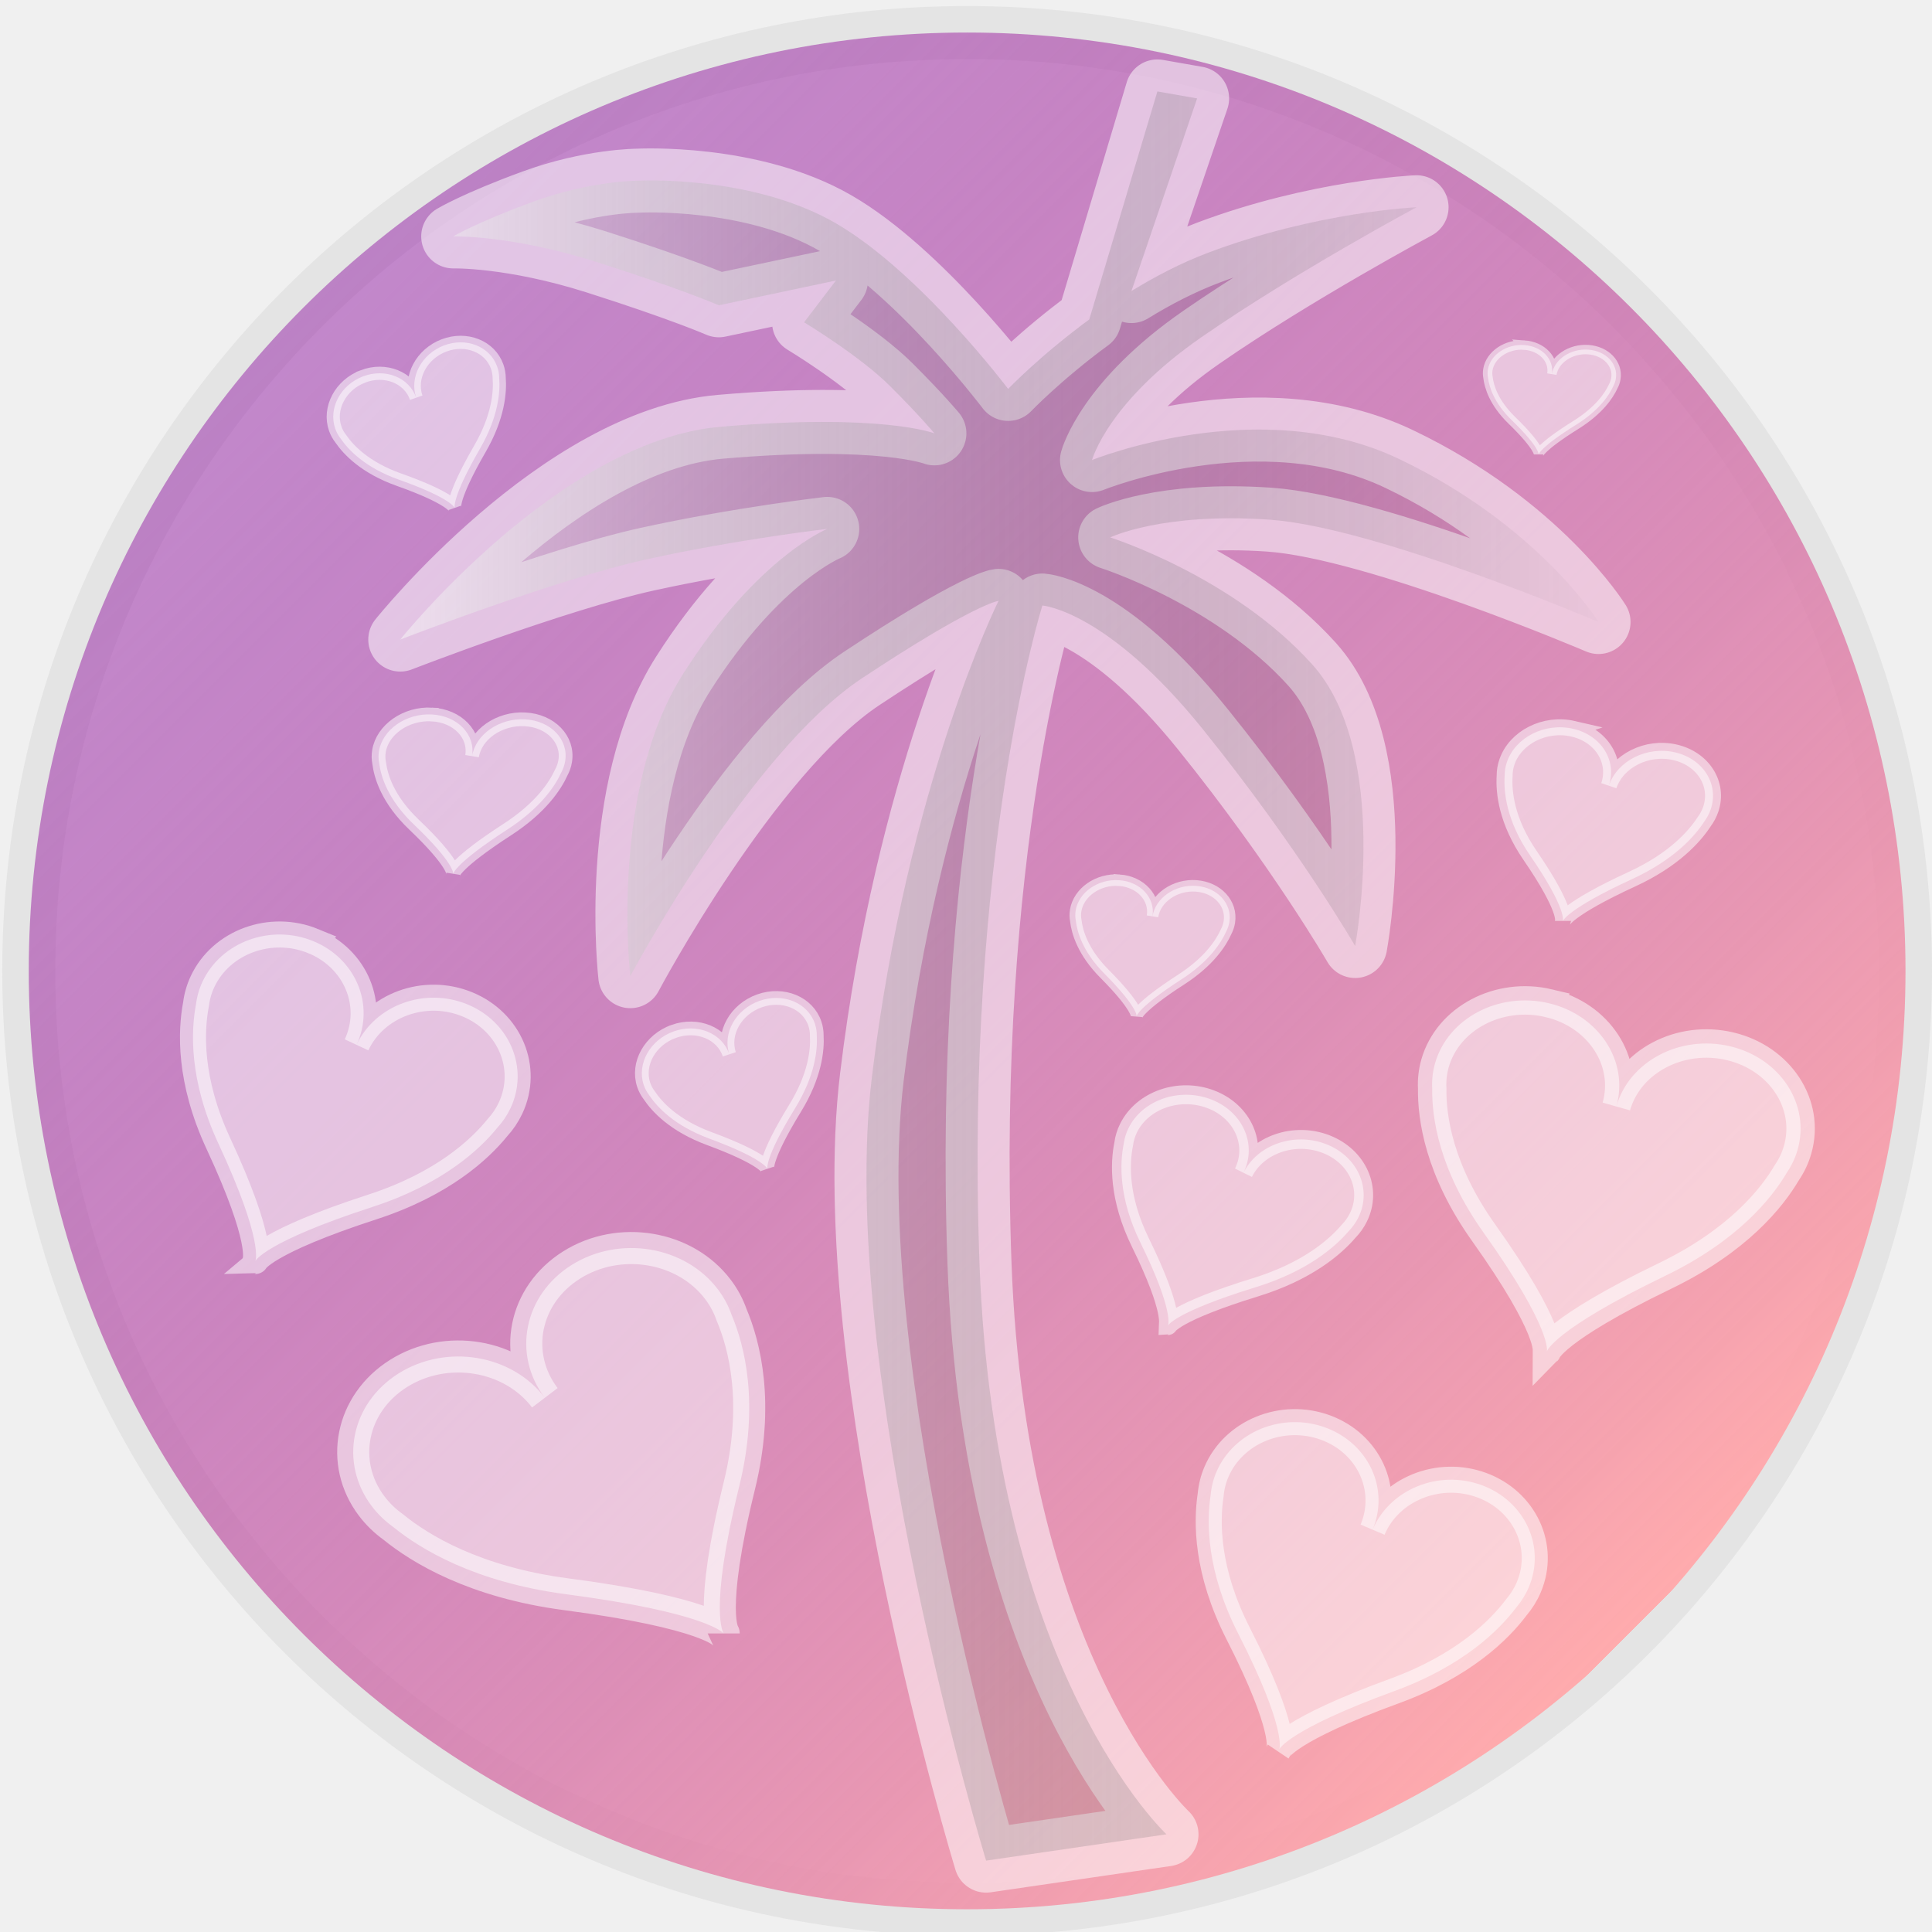
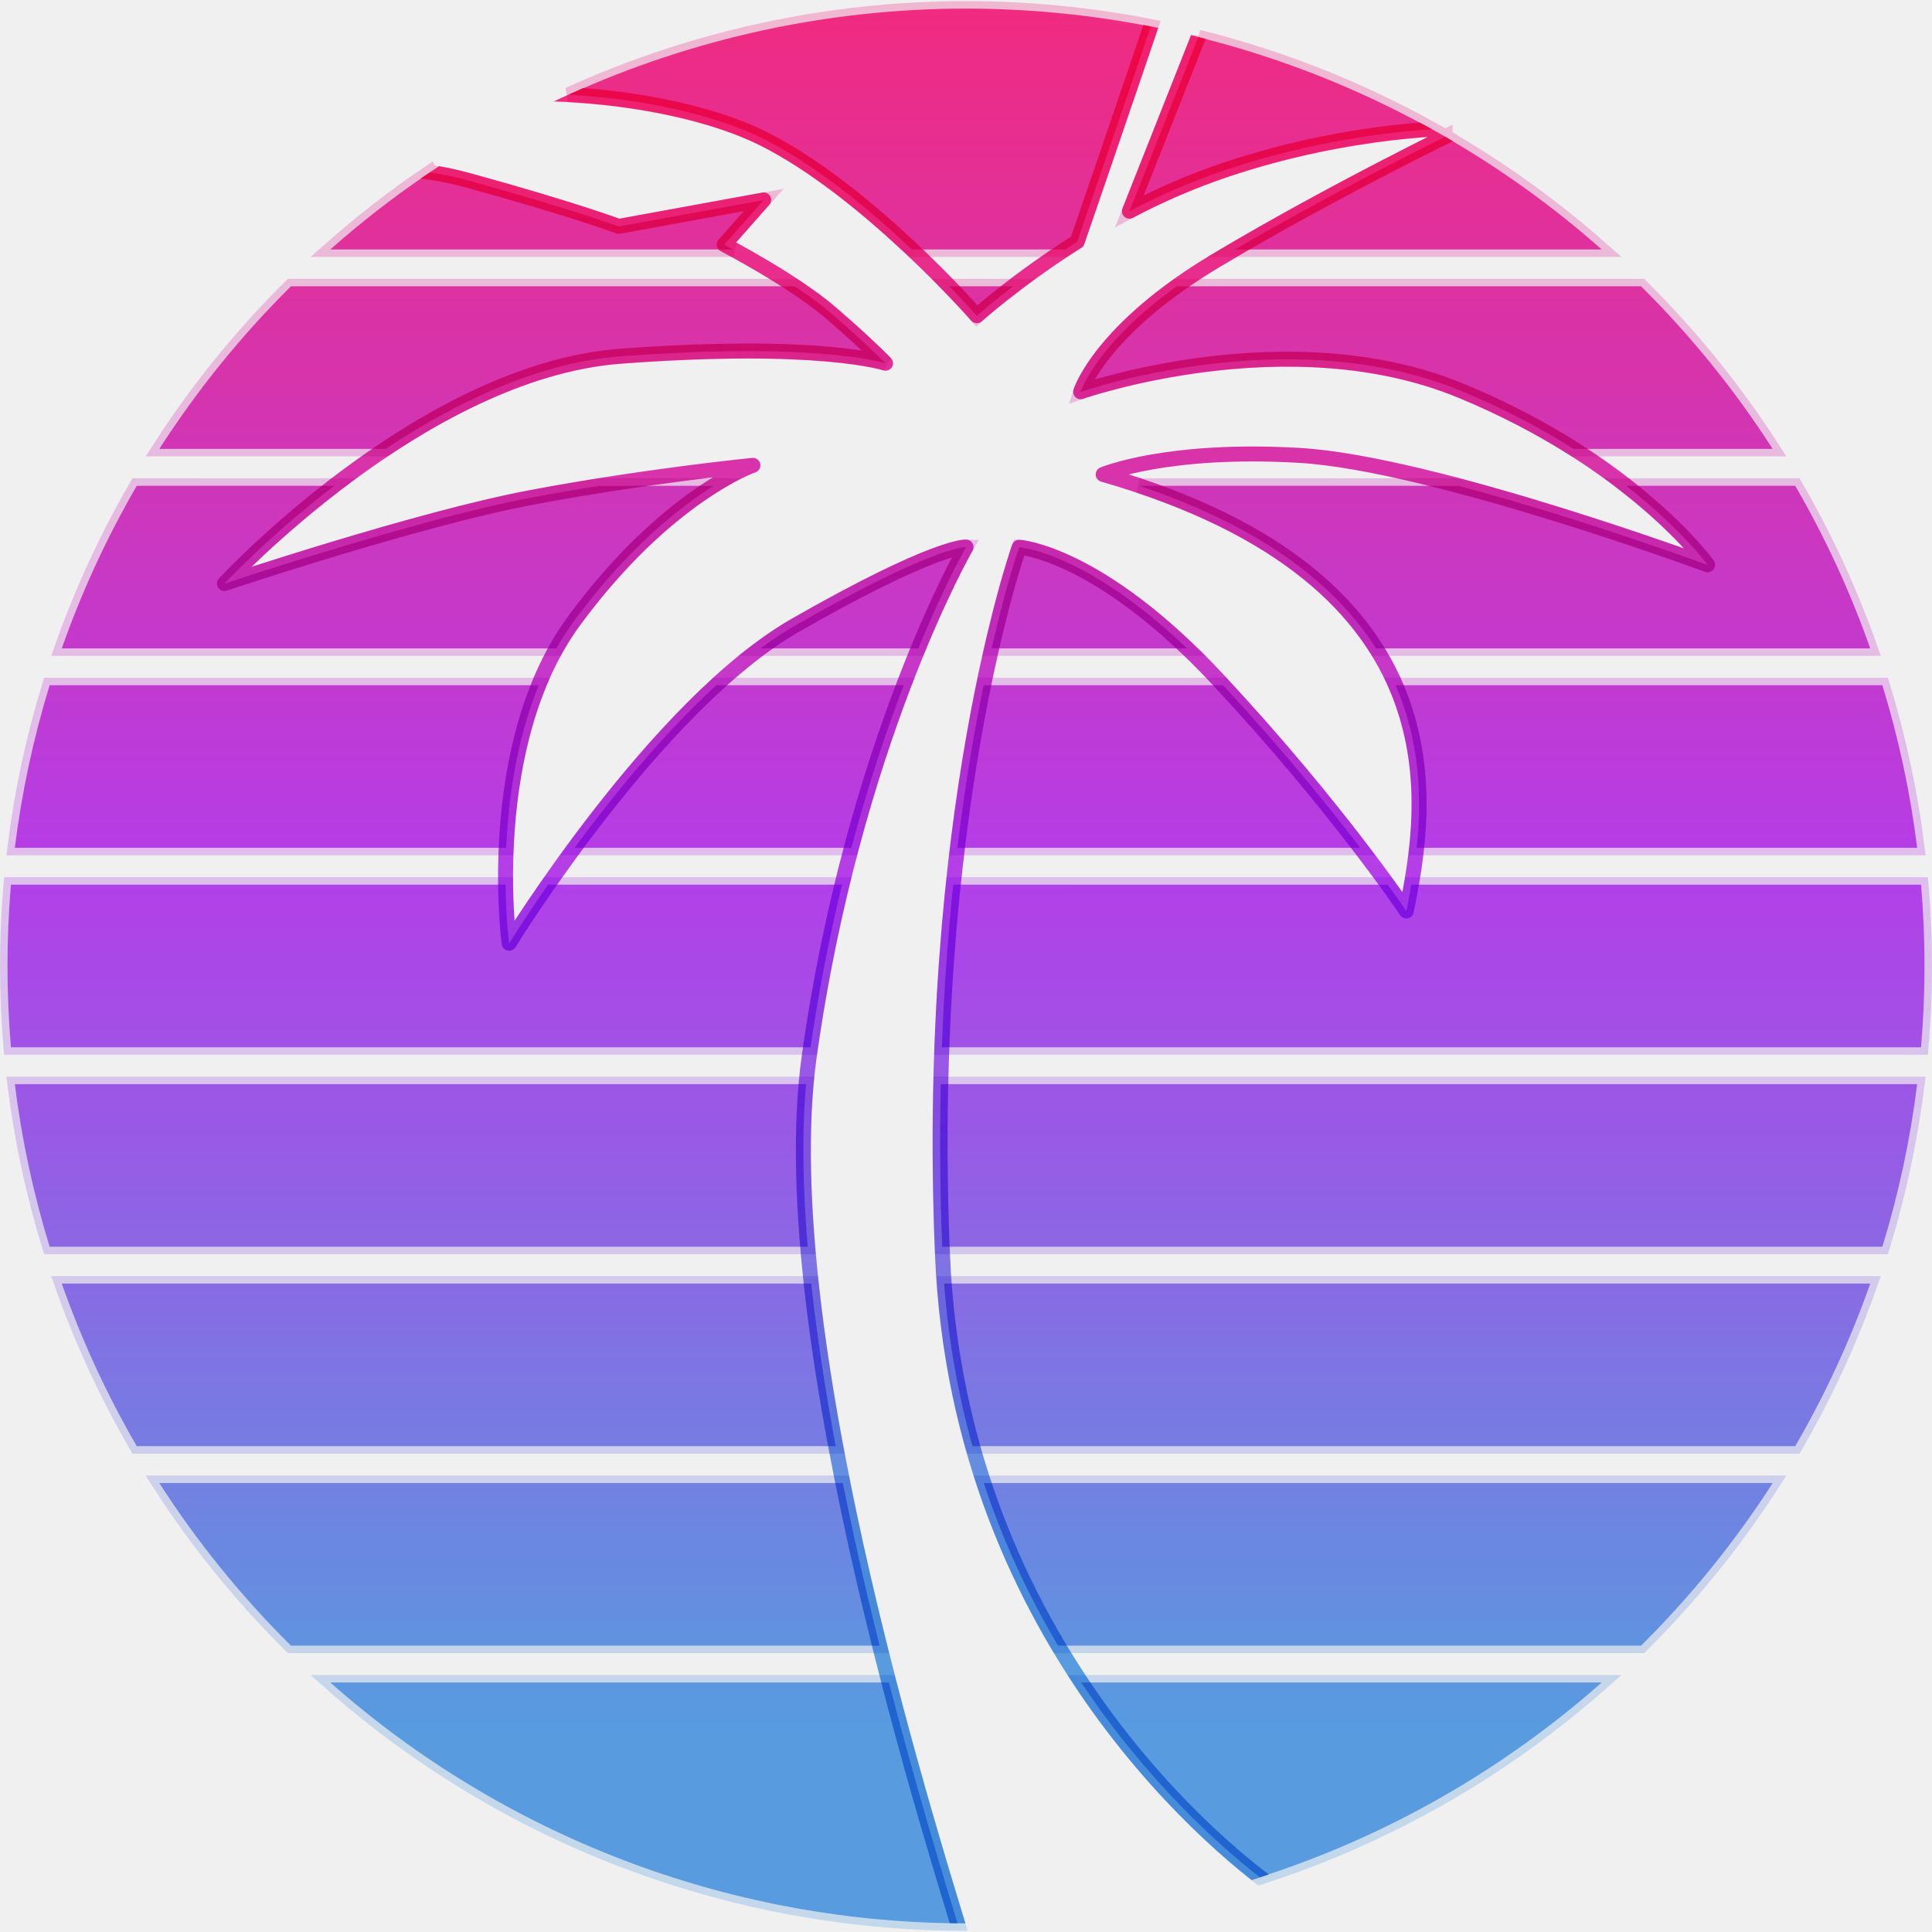
- <svg xmlns="http://www.w3.org/2000/svg" xmlns:xlink="http://www.w3.org/1999/xlink" width="512" height="512" fill="none" viewBox="0 0 512 512" version="1.1" id="svg7" xml:space="preserve">
+ <svg xmlns="http://www.w3.org/2000/svg" xmlns:xlink="http://www.w3.org/1999/xlink" width="512" height="512" fill="none" viewBox="0 0 512 512" version="1.1" id="svg7">
  <defs id="defs7">
-     <linearGradient id="swatch14">
-       <stop style="stop-color:#66003b;stop-opacity:1;" offset="0" id="stop14" />
+     <linearGradient id="linearGradient1">
+       <stop style="stop-color:#ff2e88;stop-opacity:0.5;" offset="0" id="stop3" />
+       <stop style="stop-color:#bf42f6;stop-opacity:0.5;" offset="0.446" id="stop4" />
+       <stop style="stop-color:#5da5ed;stop-opacity:0.5;" offset="0.901" id="stop2" />
    </linearGradient>
-     <linearGradient id="linearGradient1">
-       <stop style="stop-color:#ffffff;stop-opacity:0.51;" offset="0" id="stop1" />
-       <stop style="stop-color:#000000;stop-opacity:0;" offset="1" id="stop2" />
+     <linearGradient id="linearGradient138">
+       <stop style="stop-color:#ff2e88;stop-opacity:1;" offset="0" id="stop152" />
+       <stop style="stop-color:#bf42f6;stop-opacity:1;" offset="0.45" id="stop137" />
+       <stop style="stop-color:#5da5ed;stop-opacity:1;" offset="0.898" id="stop138" />
    </linearGradient>
+     <linearGradient id="swatch37">
+       <stop style="stop-color:#ffffff;stop-opacity:1;" offset="0" id="stop37" />
+     </linearGradient>
+     <linearGradient id="swatch28">
+       <stop style="stop-color:#252525;stop-opacity:1;" offset="0" id="stop28" />
+     </linearGradient>
+     <linearGradient id="swatch27">
+       <stop style="stop-color:#000000;stop-opacity:1;" offset="0" id="stop27" />
+     </linearGradient>
+     <linearGradient id="swatch15">
+       <stop style="stop-color:#ffffff;stop-opacity:1;" offset="0" id="stop16" />
+     </linearGradient>
+     <linearGradient id="linearGradient14">
+       <stop style="stop-color:#ffffff;stop-opacity:1;" offset="0" id="stop14" />
+       <stop style="stop-color:#ffffff;stop-opacity:0;" offset="1" id="stop15" />
+     </linearGradient>
+     <linearGradient id="swatch9">
+       <stop style="stop-color:#ffffff;stop-opacity:1;" offset="0" id="stop10" />
+     </linearGradient>
+     <linearGradient id="swatch8">
+       <stop style="stop-color:#ffffff;stop-opacity:1;" offset="0" id="stop9" />
+     </linearGradient>
+     <rect x="22.627" y="402.768" width="521.34" height="248.949" id="rect24" />
    <linearGradient id="linearGradient11">
-       <stop style="stop-color:#9523a7;stop-opacity:0.51;" offset="0" id="stop11" />
-       <stop style="stop-color:#ffabad;stop-opacity:1;" offset="0.999" id="stop20" />
-       <stop style="stop-color:#ffffff;stop-opacity:0;" offset="0.999" id="stop12" />
+       <stop style="stop-color:#ff2e88;stop-opacity:1;" offset="0" id="stop11" />
+       <stop style="stop-color:#bf42f6;stop-opacity:1;" offset="0.45" id="stop154" />
+       <stop style="stop-color:#5da5ed;stop-opacity:1;" offset="0.898" id="stop12" />
    </linearGradient>
-     <linearGradient xlink:href="#linearGradient11" id="linearGradient12" x1="109.745" y1="106.545" x2="431.055" y2="427.855" gradientUnits="userSpaceOnUse" spreadMethod="reflect" gradientTransform="matrix(1.094532,0,0,1.094532,-39.66152,-35.15906)" />
-     <linearGradient xlink:href="#linearGradient1" id="linearGradient2" x1="125.402" y1="271.834" x2="431.024" y2="271.834" gradientUnits="userSpaceOnUse" gradientTransform="matrix(1.096424,0,0,1.025321,-40.18797,-20.06002)" />
-     <filter style="color-interpolation-filters:sRGB" id="filter11" x="-0.019" y="-0.055" width="1.038" height="1.109">
-       <feGaussianBlur in="SourceGraphic" stdDeviation="0.383" result="result3" id="feGaussianBlur9" />
-       <feComponentTransfer result="result1" in="result3" id="feComponentTransfer9">
-         <feFuncR type="discrete" tableValues="0 0.1 0.2 0.3 0.4 0.5 0.6 0.7 0.8 0.9 1" id="feFuncR9" />
-         <feFuncG type="discrete" tableValues="0 0.1 0.2 0.3 0.4 0.5 0.6 0.7 0.8 0.9 1" id="feFuncG9" />
-         <feFuncB type="discrete" tableValues="0 0.1 0.2 0.3 0.4 0.5 0.6 0.7 0.8 0.9 1" id="feFuncB9" />
-       </feComponentTransfer>
-       <feGaussianBlur result="result5" stdDeviation="0.01" id="feGaussianBlur10" />
-       <feBlend in2="result5" result="result6" mode="lighten" in="result5" id="feBlend10" />
-       <feColorMatrix in="result6" type="luminanceToAlpha" result="result2" id="feColorMatrix10" />
-       <feSpecularLighting surfaceScale="5" result="result9" specularExponent="20" in="result2" specularConstant="1" id="feSpecularLighting10">
-         <feDistantLight azimuth="180" elevation="90" id="feDistantLight10" />
-       </feSpecularLighting>
-       <feComposite in2="result6" operator="arithmetic" in="result9" k1="0.4" k3="0.7" result="result3" id="feComposite10" k2="0" k4="0" />
-       <feBlend in2="result1" in="result3" mode="normal" result="result8" id="feBlend11" />
-       <feComposite in2="SourceGraphic" in="result8" operator="in" result="result7" id="feComposite11" />
-     </filter>
+     <linearGradient xlink:href="#linearGradient138" id="linearGradient6" gradientUnits="userSpaceOnUse" gradientTransform="matrix(1.118028,0,0,1.116699,-46.31472,-42.38867)" x1="270.4" y1="40" x2="270.4" y2="494.4" spreadMethod="pad" />
+     <clipPath clipPathUnits="userSpaceOnUse" id="clipPath18">
+       <circle style="opacity:1;mix-blend-mode:normal;fill:none;fill-opacity:1;fill-rule:nonzero;stroke:none;stroke-width:10.838;stroke-opacity:0.566;paint-order:stroke fill markers" id="circle18" cx="-246.832" cy="246.834" r="191.9" />
+     </clipPath>
+     <clipPath clipPathUnits="userSpaceOnUse" id="clipPath22">
+       <circle style="opacity:1;mix-blend-mode:normal;fill:none;fill-opacity:1;fill-rule:nonzero;stroke:none;stroke-width:10.838;stroke-opacity:0.566;paint-order:stroke fill markers" id="circle22" cx="256" cy="256" r="191.9" />
+     </clipPath>
+     <linearGradient xlink:href="#linearGradient11" id="linearGradient27" gradientUnits="userSpaceOnUse" gradientTransform="translate(-6.9401139e-5,-2.867863)" x1="256" y1="102.947" x2="256" y2="409.053" />
+     <clipPath clipPathUnits="userSpaceOnUse" id="clipPath128">
+       <circle style="fill:none;fill-opacity:1;stroke:#03ffff;stroke-width:0;stroke-dasharray:none;stroke-opacity:1" id="circle128" cx="256" cy="256" r="192" />
+     </clipPath>
+     <linearGradient xlink:href="#linearGradient1" id="linearGradient2" x1="256" y1="64" x2="256" y2="448" gradientUnits="userSpaceOnUse" gradientTransform="matrix(1.322997,0,0,1.3214,-82.68734,-82.29033)" />
  </defs>
-   <circle style="fill:url(#linearGradient12);fill-opacity:1;stroke:#e4e4e4;stroke-width:14.045;stroke-opacity:1;paint-order:stroke fill markers" id="path8" cx="256.3" cy="257.3" r="248.678" />
-   <path id="path15" style="fill:url(#linearGradient2);fill-opacity:1;stroke:#ffffff;stroke-width:16.964;stroke-linejoin:round;stroke-dasharray:none;stroke-dashoffset:0;stroke-opacity:0.522;paint-order:stroke fill markers" d="m 306.721,24.233 c 0,0 -11.984,40.087 -18.055,60.432 -12.966,9.504 -21.494,18.398 -21.494,18.398 0,0 -23.413,-31.029 -45.741,-43.935 -22.328,-12.905 -52.421,-11.242 -52.421,-11.242 0,0 -12.501,4e-4 -27.631,5.537 -15.131,5.537 -21.271,9.228 -21.271,9.228 0,0 15.352,-0.411 37.938,6.767 22.586,7.177 32.454,11.485 32.454,11.485 l 31.028,-6.562 -8.442,11.074 c 0,0 14.803,8.92 22.806,16.918 8.004,7.997 11.731,12.508 11.731,12.508 0,0 -13.924,-5.433 -56.684,-1.742 -42.761,3.691 -84.864,56.393 -84.864,56.393 0,0 41.224,-15.996 65.565,-21.327 24.341,-5.332 47.585,-7.998 47.585,-7.998 0,0 -18.419,7.383 -38.154,38.347 -19.736,30.965 -14.035,80.181 -14.035,80.181 0,0 31.358,-59.058 61.4,-78.95 30.042,-19.891 36.182,-20.506 36.182,-20.506 0,0 -24.121,48.395 -33.55,126.114 -9.429,77.719 30.261,207.73 30.261,207.73 l 47.804,-6.973 c 0,0 -45.61,-42.243 -49.558,-151.337 -3.947,-109.094 16.665,-174.305 16.665,-174.305 0,0 17.105,1.23 42.542,32.81 25.437,31.58 40.347,57.418 40.347,57.418 0,0 9.65,-51.267 -11.401,-74.644 -21.051,-23.377 -53.506,-33.629 -53.506,-33.629 0,0 13.706,-6.664 42.103,-4.716 28.397,1.948 87.303,27.129 87.303,27.129 0,0 -15.816,-25.521 -52.875,-43.212 -37.059,-17.69 -81.356,0.292 -81.356,0.292 0,0 4.136,-15.373 29.1,-32.628 24.964,-17.255 56.907,-34.364 56.907,-34.364 0,0 -26.36,1.16 -55.2,12.036 -7.176,2.706 -14.064,6.3 -20.363,10.173 l 17.406,-51.052 z" />
-   <path id="path4-2-6" style="fill:#ffffff;fill-opacity:0.51;stroke:#ffffff;stroke-width:8.496;stroke-dasharray:none;stroke-opacity:0.522" d="m 105.649,363.96 a 27.852,25.31 0 0 0 -7.116,35.205 27.852,25.31 0 0 0 5.657,5.486 c 7.161,5.836 21.585,14.658 45.884,17.847 37.572,4.93 41.711,10.38 41.711,10.381 -4.5e-4,-6e-4 -4.135,-5.453 4.145,-39.12 5.355,-21.773 1.406,-37.161 -2.052,-45.317 a 27.852,25.31 0 0 0 -3.633,-6.755 27.852,25.31 0 0 0 -38.74,-6.466 27.852,25.31 0 0 0 -7.116,35.205 27.852,25.31 0 0 0 -38.74,-6.466 z" />
-   <path id="path4-2-6-1" style="fill:#ffffff;fill-opacity:0.51;stroke:#ffffff;stroke-width:6.9;stroke-dasharray:none;stroke-opacity:0.52" d="m 351.295,378.329 a 20.863,22.283 87.93 0 0 -28.947,11.788 20.863,22.283 87.93 0 0 -1.509,6.041 c -1.098,7.137 -1.161,20.162 7.283,36.729 13.058,25.617 10.902,30.698 10.901,30.699 2.4e-4,-5.6e-4 2.16,-5.08 30.496,-15.437 18.326,-6.698 27.846,-16.237 32.287,-22.141 a 20.863,22.283 87.93 0 0 3.336,-5.368 20.863,22.283 87.93 0 0 -12.451,-27.05 20.863,22.283 87.93 0 0 -28.947,11.788 20.863,22.283 87.93 0 0 -12.451,-27.05 z" />
-   <path id="path4-2-6-1-5" style="fill:#ffffff;fill-opacity:0.51;stroke:#ffffff;stroke-width:6.9;stroke-dasharray:none;stroke-opacity:0.522" d="m 83.024,249.411 a 22.283,20.863 0 0 0 -29.354,10.735 22.283,20.863 0 0 0 -1.726,5.983 c -1.355,7.092 -1.889,20.107 5.952,36.968 12.124,26.072 9.786,31.072 9.785,31.073 2.6e-4,-5.5e-4 2.342,-4.999 31.034,-14.325 18.556,-6.031 28.415,-15.22 33.066,-20.96 a 22.283,20.863 0 0 0 3.528,-5.244 22.283,20.863 0 0 0 -11.466,-27.482 22.283,20.863 0 0 0 -29.354,10.735 22.283,20.863 0 0 0 -11.466,-27.482 z" />
-   <path id="path4-2-6-1-9" style="fill:#ffffff;fill-opacity:0.51;stroke:#ffffff;stroke-width:5.011;stroke-dasharray:none;stroke-opacity:0.52" d="m 320.976,291.364 a 16.625,14.748 0 0 0 -21.9,7.589 16.625,14.748 0 0 0 -1.288,4.229 c -1.011,5.014 -1.409,14.214 4.441,26.134 9.045,18.431 7.301,21.965 7.301,21.966 2e-4,-3.9e-4 1.747,-3.534 23.154,-10.127 13.844,-4.264 21.2,-10.759 24.67,-14.817 a 16.625,14.748 0 0 0 2.632,-3.707 16.625,14.748 0 0 0 -8.554,-19.428 16.625,14.748 0 0 0 -21.9,7.589 16.625,14.748 0 0 0 -8.554,-19.428 z" />
-   <path id="path4-2-6-1-9-8" style="fill:#ffffff;fill-opacity:0.51;stroke:#ffffff;stroke-width:4.223;stroke-dasharray:none;stroke-opacity:0.52" d="m 416.904,193.138 a 12.322,14.134 82.309 0 0 -17.565,8.836 12.322,14.134 82.309 0 0 -0.596,3.65 c -0.272,4.267 0.457,11.926 6.762,21.107 9.749,14.195 8.688,17.323 8.688,17.324 1.2e-4,-3.3e-4 1.063,-3.128 18.327,-11.083 11.165,-5.144 16.608,-11.378 19.061,-15.141 a 12.322,14.134 82.309 0 0 1.788,-3.375 12.322,14.134 82.309 0 0 -9.451,-15.077 12.322,14.134 82.309 0 0 -17.565,8.836 12.322,14.134 82.309 0 0 -9.451,-15.077 z" />
-   <path id="path4-2-6-1-9-8-4" style="fill:#ffffff;fill-opacity:0.51;stroke:#ffffff;stroke-width:3.483;stroke-dasharray:none;stroke-opacity:0.52" d="m 96.17,99.755 a 10.296,11.509 62.365 0 0 -7.33,13.841 10.296,11.509 62.365 0 0 1.473,2.68 c 2.009,2.94 6.438,7.663 15.416,10.846 13.883,4.923 14.774,7.471 14.774,7.471 -1e-4,-2.8e-4 -0.889,-2.549 6.691,-15.672 4.902,-8.487 5.378,-15.083 5.102,-18.685 a 10.296,11.509 62.365 0 0 -0.526,-3.042 10.296,11.509 62.365 0 0 -14.135,-5.641 10.296,11.509 62.365 0 0 -7.33,13.841 10.296,11.509 62.365 0 0 -14.135,-5.641 z" />
-   <path id="path4-2-6-1-9-8-4-9-2" style="fill:#ffffff;fill-opacity:0.512;stroke:#ffffff;stroke-width:3.051;stroke-dasharray:none;stroke-opacity:0.52" d="m 296.647,233.263 a 8.811,10.319 80.445 0 0 -11.59,8.07 8.811,10.319 80.445 0 0 0.037,2.625 c 0.35,3.024 1.86,8.323 7.604,14.097 8.881,8.928 8.514,11.236 8.514,11.237 5e-5,-2.5e-4 0.369,-2.309 11.854,-9.728 7.428,-4.798 10.571,-9.752 11.865,-12.655 a 8.811,10.319 80.445 0 0 0.862,-2.559 8.811,10.319 80.445 0 0 -8.778,-9.579 8.811,10.319 80.445 0 0 -11.59,8.07 8.811,10.319 80.445 0 0 -8.778,-9.579 z" />
-   <path id="path4-2-6-1-9-8-4-9-2-6" style="fill:#ffffff;fill-opacity:0.512;stroke:#ffffff;stroke-width:2.497;stroke-dasharray:none;stroke-opacity:0.52" d="m 403.954,91.447 a 7.095,8.584 82.143 0 0 -9.649,6.493 7.095,8.584 82.143 0 0 0.03,2.112 c 0.292,2.433 1.549,6.697 6.33,11.342 7.394,7.183 7.088,9.04 7.088,9.041 4e-5,-2.1e-4 0.307,-1.858 9.869,-7.827 6.184,-3.86 8.801,-7.847 9.878,-10.182 a 7.095,8.584 82.143 0 0 0.718,-2.059 7.095,8.584 82.143 0 0 -7.308,-7.707 7.095,8.584 82.143 0 0 -9.649,6.493 7.095,8.584 82.143 0 0 -7.308,-7.707 z" />
-   <path id="path4-2-6-1-9-8-4-9-5" style="fill:#ffffff;fill-opacity:0.512;stroke:#ffffff;stroke-width:7.542;stroke-dasharray:none;stroke-opacity:0.522" d="m 410.464,265.866 a 24.803,22.395 2.052 0 0 -30.171,15.951 24.803,22.395 2.052 0 0 -0.744,6.614 c -0.123,7.733 1.796,21.621 13.653,38.285 18.334,25.768 16.728,31.435 16.728,31.436 1.4e-4,-6.3e-4 1.61,-5.667 31.325,-20.02 19.218,-9.283 28.276,-20.562 32.279,-27.374 a 24.803,22.395 2.052 0 0 2.865,-6.11 24.803,22.395 2.052 0 0 -17.882,-27.366 24.803,22.395 2.052 0 0 -30.171,15.951 24.803,22.395 2.052 0 0 -17.883,-27.366 z" />
-   <path id="path4-2-6-1-9-8-5" style="fill:#ffffff;fill-opacity:0.51;stroke:#ffffff;stroke-width:3.64;stroke-dasharray:none;stroke-opacity:0.52" d="m 114.431,189.338 a 10.333,12.525 79.004 0 0 -14.008,9.755 10.333,12.525 79.004 0 0 0.055,3.084 c 0.436,3.545 2.286,9.735 9.266,16.383 10.794,10.28 10.358,13.001 10.358,13.001 6e-5,-3e-4 0.438,-2.721 14.322,-11.709 8.979,-5.813 12.768,-11.708 14.324,-15.148 a 10.333,12.525 79.004 0 0 1.035,-3.027 10.333,12.525 79.004 0 0 -10.672,-11.047 10.333,12.525 79.004 0 0 -14.008,9.755 10.333,12.525 79.004 0 0 -10.672,-11.047 z" />
-   <path id="path4-2-6-1-9-8-4-9-2-2" style="fill:#ffffff;fill-opacity:0.512;stroke:#ffffff;stroke-width:3.627;stroke-dasharray:none;stroke-opacity:0.52" d="m 178.561,273.323 a 10.657,12.053 66.09 0 0 -7.978,14.162 10.657,12.053 66.09 0 0 1.49,2.795 c 2.047,3.073 6.595,8.03 15.95,11.481 14.464,5.336 15.346,7.984 15.346,7.984 -8e-5,-2.8e-4 -0.88,-2.649 7.346,-16.064 5.32,-8.676 5.955,-15.48 5.74,-19.205 a 10.657,12.053 66.09 0 0 -0.488,-3.152 10.657,12.053 66.09 0 0 -14.713,-6.082 10.657,12.053 66.09 0 0 -7.978,14.162 10.657,12.053 66.09 0 0 -14.714,-6.082 z" />
+   <path id="path8-7" style="display:inline;mix-blend-mode:multiply;fill:url(#linearGradient6);fill-opacity:1;fill-rule:nonzero;stroke:url(#linearGradient2);stroke-width:3.967;stroke-dasharray:none;stroke-opacity:0.566;paint-order:stroke fill markers" d="M 256,2.279 A 254.016,253.714 0 0 0 150.685,25.115 c 19.544,1.071 38.747,5.25 51.568,11.648 14.144,7.057 28.638,19.186 39.421,29.348 h 40.61 c 1.038,-0.681 2.103,-1.369 3.194,-2.06 5.456,-15.785 14.792,-43.183 19.496,-57.01 A 254.016,253.714 0 0 0 256,2.279 Z m 61.571,7.567 -18.261,46.154 c 7.797,-4.139 16.357,-7.874 25.207,-10.871 23.123,-7.828 43.969,-10.171 54.941,-10.868 A 254.016,253.714 0 0 0 317.571,9.847 Z m 65.393,26.4 c -9.683,4.807 -33.055,16.642 -55.682,29.864 H 424.468 A 254.016,253.714 0 0 0 382.964,36.247 Z M 113.907,45.69 A 254.016,253.714 0 0 0 87.532,66.11 H 194.274 c -1.474,-0.802 -2.351,-1.259 -2.351,-1.259 l 10.45,-11.833 -38.406,7.012 c 0,1e-5 -12.215,-4.603 -40.173,-12.272 -3.453,-0.947 -6.753,-1.618 -9.886,-2.067 z m -36.804,30.186 a 254.016,253.714 0 0 0 -34.884,43.091 h 59.977 c 18.115,-12.041 40.143,-22.882 62.313,-24.534 52.93,-3.944 70.165,1.863 70.165,1.863 0,0 -4.612,-4.821 -14.519,-13.367 -2.724,-2.349 -6.084,-4.774 -9.525,-7.054 z m 174.473,0 c 4.573,4.719 7.297,7.836 7.297,7.836 0,0 3.535,-3.185 9.625,-7.836 z m 60.276,0 c -21.566,15.453 -25.47,27.98 -25.47,27.98 0,0 54.833,-19.216 100.705,-0.312 11.64,4.797 21.585,10.132 29.948,15.424 h 52.744 A 254.016,253.714 0 0 0 434.897,75.877 Z M 36.251,128.734 A 254.016,253.714 0 0 0 16.372,171.825 H 147.455 c 1.457,-2.582 3.065,-5.086 4.84,-7.49 14.237,-19.283 27.921,-30.009 36.86,-35.601 h -30.253 c -5.873,0.935 -12.049,1.991 -18.282,3.169 -30.129,5.697 -81.158,22.789 -81.158,22.789 0,0 11.471,-12.392 29.114,-25.959 z m 265.63,0 c 33.487,11.243 52.428,26.784 62.775,43.091 h 130.972 a 254.016,253.714 0 0 0 -19.879,-43.091 h -44.811 c 14.852,11.586 21.599,20.985 21.599,20.985 0,0 -33.523,-12.371 -66.065,-20.985 z m -45.966,16.27 c -1.004,0.011 -10.127,0.72 -44.99,20.647 -3.121,1.784 -6.254,3.862 -9.375,6.174 h 41.819 c 7.172,-17.348 12.641,-26.821 12.641,-26.821 0,0 -0.029,-7.1e-4 -0.096,0 z m 14.181,0.046 c 0,0 -3.312,9.328 -7.305,26.774 h 51.786 C 287.658,146.142 270.096,145.05 270.096,145.05 Z M 13.152,181.591 A 254.016,253.714 0 0 0 3.928,224.682 H 134.145 c 0.562,-12.724 2.678,-28.502 8.615,-43.091 z m 176.662,0 c -14.271,13.106 -27.607,29.588 -37.561,43.091 h 73.372 c 4.47,-16.791 9.351,-31.264 13.866,-43.091 z m 70.858,0 c -2.414,11.764 -4.903,26.207 -6.948,43.091 H 360.483 c -8.321,-10.889 -20.67,-26.17 -36.351,-43.091 z m 109.173,0 c 6.636,15.241 6.924,30.537 5.579,43.091 h 132.649 a 254.016,253.714 0 0 0 -9.225,-43.091 z M 2.902,234.448 A 254.016,253.714 0 0 0 1.984,255.993 254.016,253.714 0 0 0 2.902,277.539 h 211.899 c 2.258,-15.526 5.143,-29.934 8.338,-43.091 h -77.886 c -6.464,9.276 -10.331,15.565 -10.331,15.565 0,0 -0.826,-6.149 -0.935,-15.565 z m 249.721,0 c -1.369,13.097 -2.446,27.492 -3.021,43.091 h 259.496 a 254.016,253.714 0 0 0 0.917,-21.545 254.016,253.714 0 0 0 -0.917,-21.545 H 374.026 c -0.445,2.547 -0.909,4.898 -1.328,7.018 0,0 -1.697,-2.538 -4.941,-7.018 z M 3.928,287.305 a 254.016,253.714 0 0 0 9.225,43.091 H 214.044 c -1.292,-15.407 -1.575,-30.044 -0.419,-43.091 z m 245.385,0 c -0.304,13.543 -0.22,27.926 0.37,43.091 h 249.165 a 254.016,253.714 0 0 0 9.225,-43.091 z M 16.37,340.162 a 254.016,253.714 0 0 0 19.879,43.091 H 221.468 c -2.698,-14.452 -4.961,-29.013 -6.483,-43.091 z m 233.842,0 c 1.159,15.478 3.813,29.84 7.517,43.091 h 218.023 a 254.016,253.714 0 0 0 19.879,-43.091 z M 42.217,393.019 a 254.016,253.714 0 0 0 34.884,43.091 H 233.096 c -3.409,-13.673 -6.768,-28.253 -9.739,-43.091 z m 218.491,0 c 5.35,16.159 12.22,30.52 19.687,43.091 h 154.504 a 254.016,253.714 0 0 0 34.884,-43.091 z M 87.53,445.876 a 254.016,253.714 0 0 0 166.23,63.821 c -3.678,-12.082 -10.855,-35.498 -18.181,-63.821 z m 199.01,0 c 17.589,26.438 36.993,43.606 47.336,51.613 a 254.016,253.714 0 0 0 90.594,-51.613 z" />
+   <path id="path27" style="display:inline;mix-blend-mode:multiply;fill:none;fill-opacity:1;fill-rule:evenodd;stroke:url(#linearGradient27);stroke-width:3;stroke-linejoin:round;stroke-dasharray:none;stroke-dashoffset:0;stroke-opacity:1;paint-order:stroke fill markers" d="m 318.98,441.738 c -9.875,-6.74 -64.391,-49.027 -67.69,-127.82 -3.693,-88.219 15.365,-141.91 15.365,-141.91 0,0 16.004,0.995 39.803,26.532 23.799,25.538 37.75,46.431 37.75,46.431 3.913,-19.8 12.846,-66.324 -60.729,-87.555 0,0 12.823,-5.389 39.392,-3.814 26.569,1.576 81.682,21.938 81.682,21.938 0,0 -14.798,-20.638 -49.471,-34.943 -34.673,-14.305 -76.118,0.236 -76.118,0.236 0,0 3.87,-12.431 27.227,-26.385 23.357,-13.954 49.274,-26.502 49.274,-26.502 0,0 -21.979,-0.265 -47.677,8.445 -6.689,2.268 -13.159,5.094 -19.052,8.227 l 16.058,-40.634 -4.462,-1.891 -5.13,-0.96 c 0,0 -11.241,33.124 -16.921,49.577 -12.131,7.685 -20.11,14.877 -20.11,14.877 0,0 -21.906,-25.092 -42.797,-35.528 -26.034,-13.005 -86.882,-13.904 -94.004,10.401 0,0 13.568,-7.885 34.7,-2.081 21.132,5.804 30.364,9.287 30.364,9.287 l 29.03,-5.307 -7.898,8.955 c 0,0 13.85,7.213 21.338,13.681 7.489,6.467 10.976,10.115 10.976,10.115 0,0 -13.027,-4.394 -53.035,-1.409 -40.008,2.985 -79.4,45.602 -79.4,45.602 0,0 38.57,-12.935 61.344,-17.247 22.774,-4.311 44.522,-6.468 44.522,-6.468 0,0 -17.233,5.97 -35.698,31.009 -18.465,25.04 -13.131,64.839 -13.131,64.839 0,0 29.339,-47.758 57.447,-63.842 28.108,-16.085 34.08,-15.624 34.08,-15.624 0,0 -22.568,39.135 -31.39,101.983 -8.03,57.204 26.777,163.754 31.157,178.897" clip-path="url(#clipPath128)" transform="matrix(1.322997,0,0,1.3214,-82.68728,-82.27845)" />
</svg>
